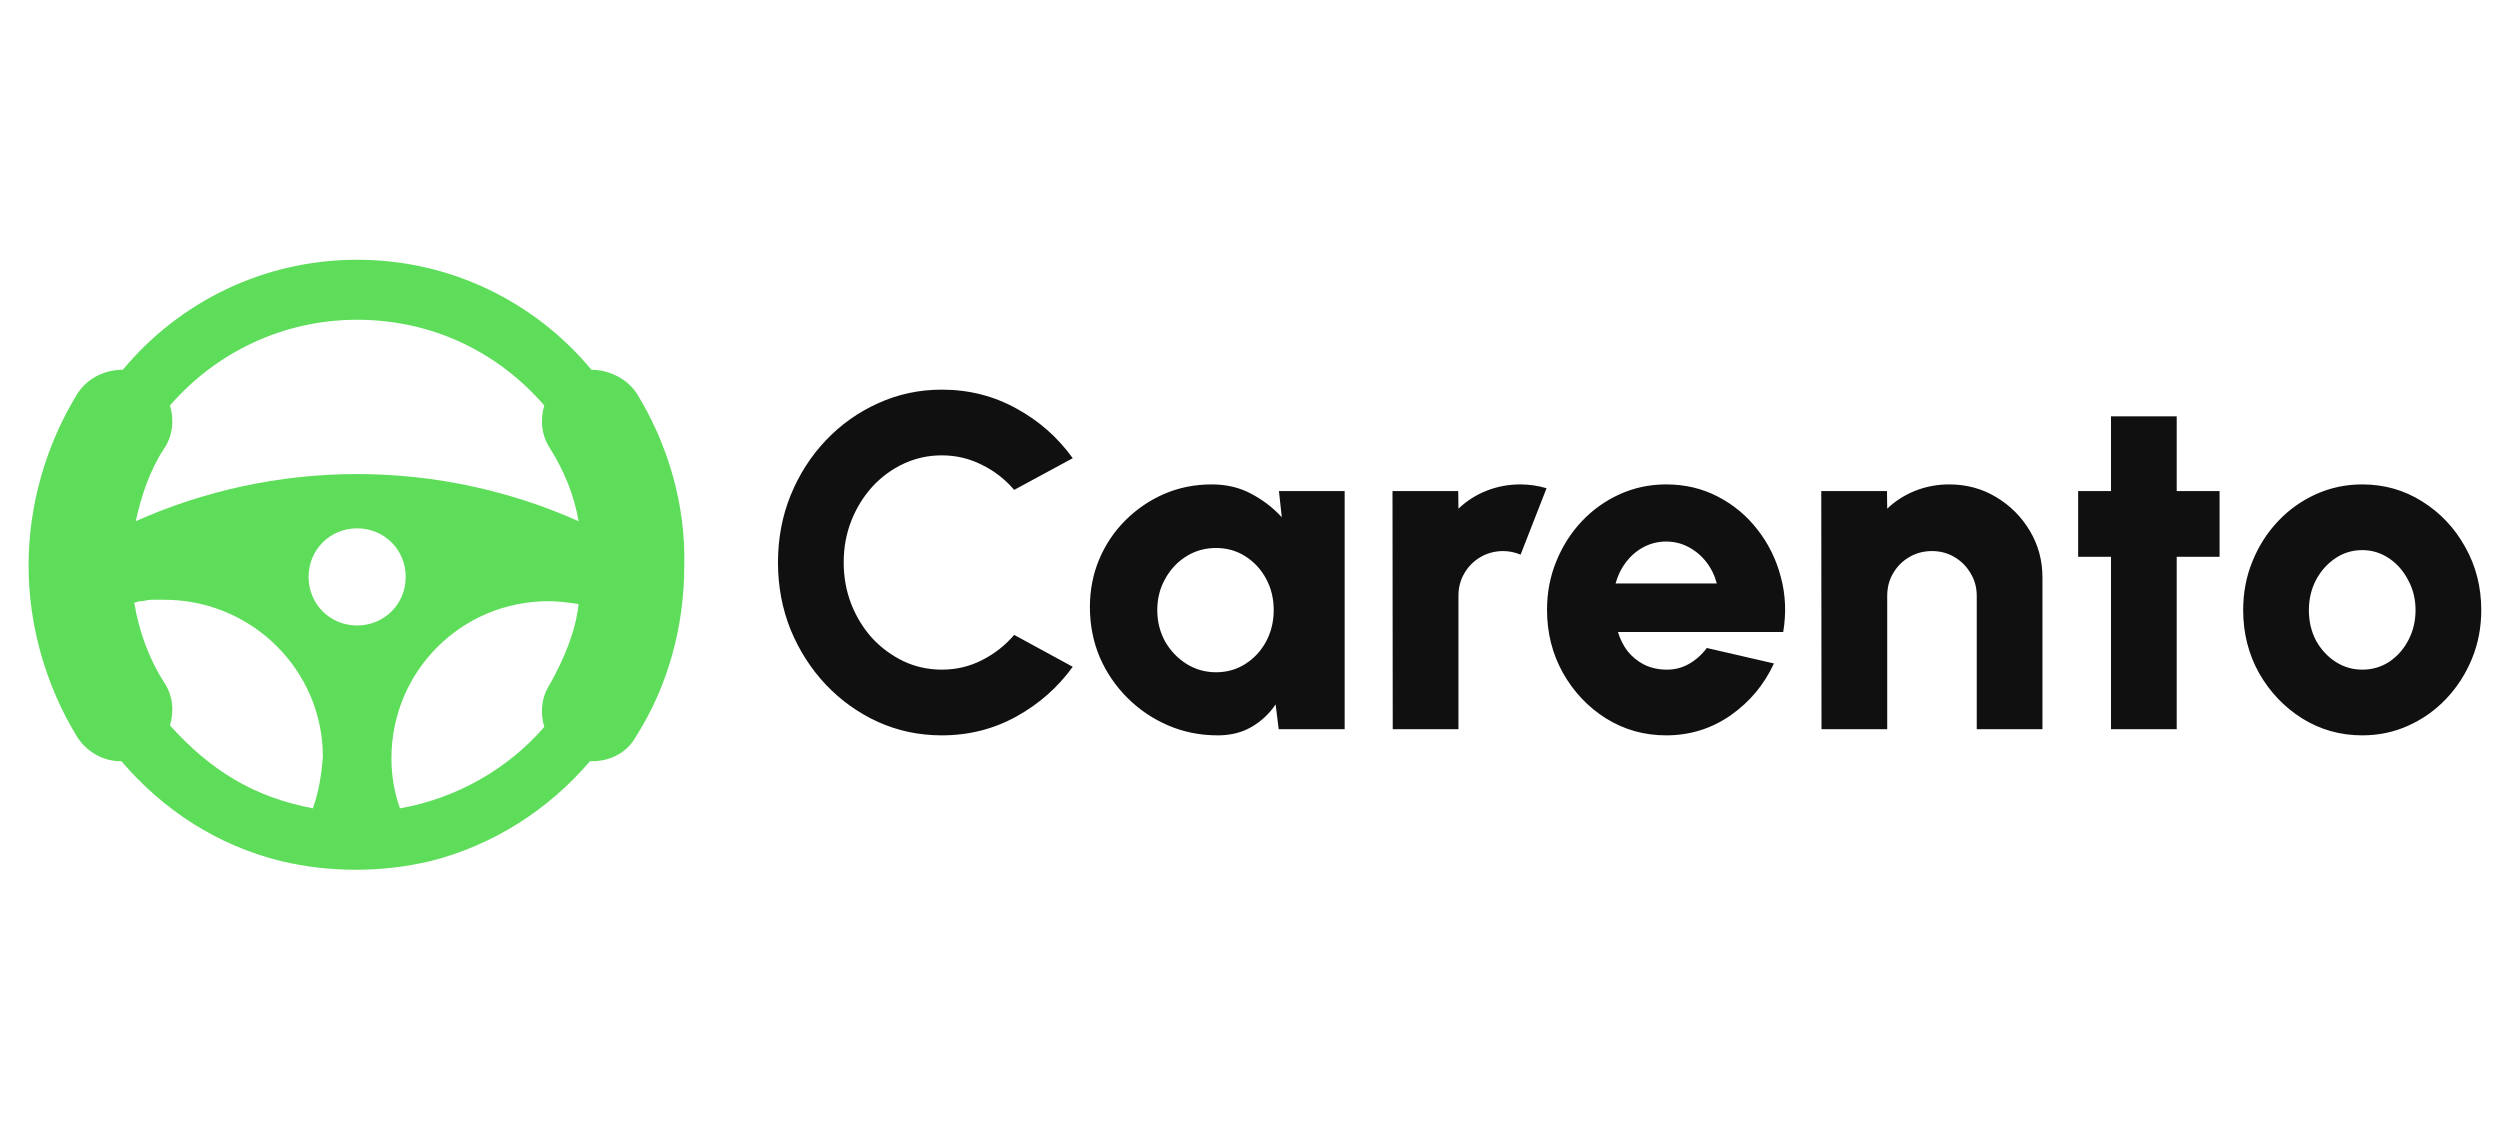
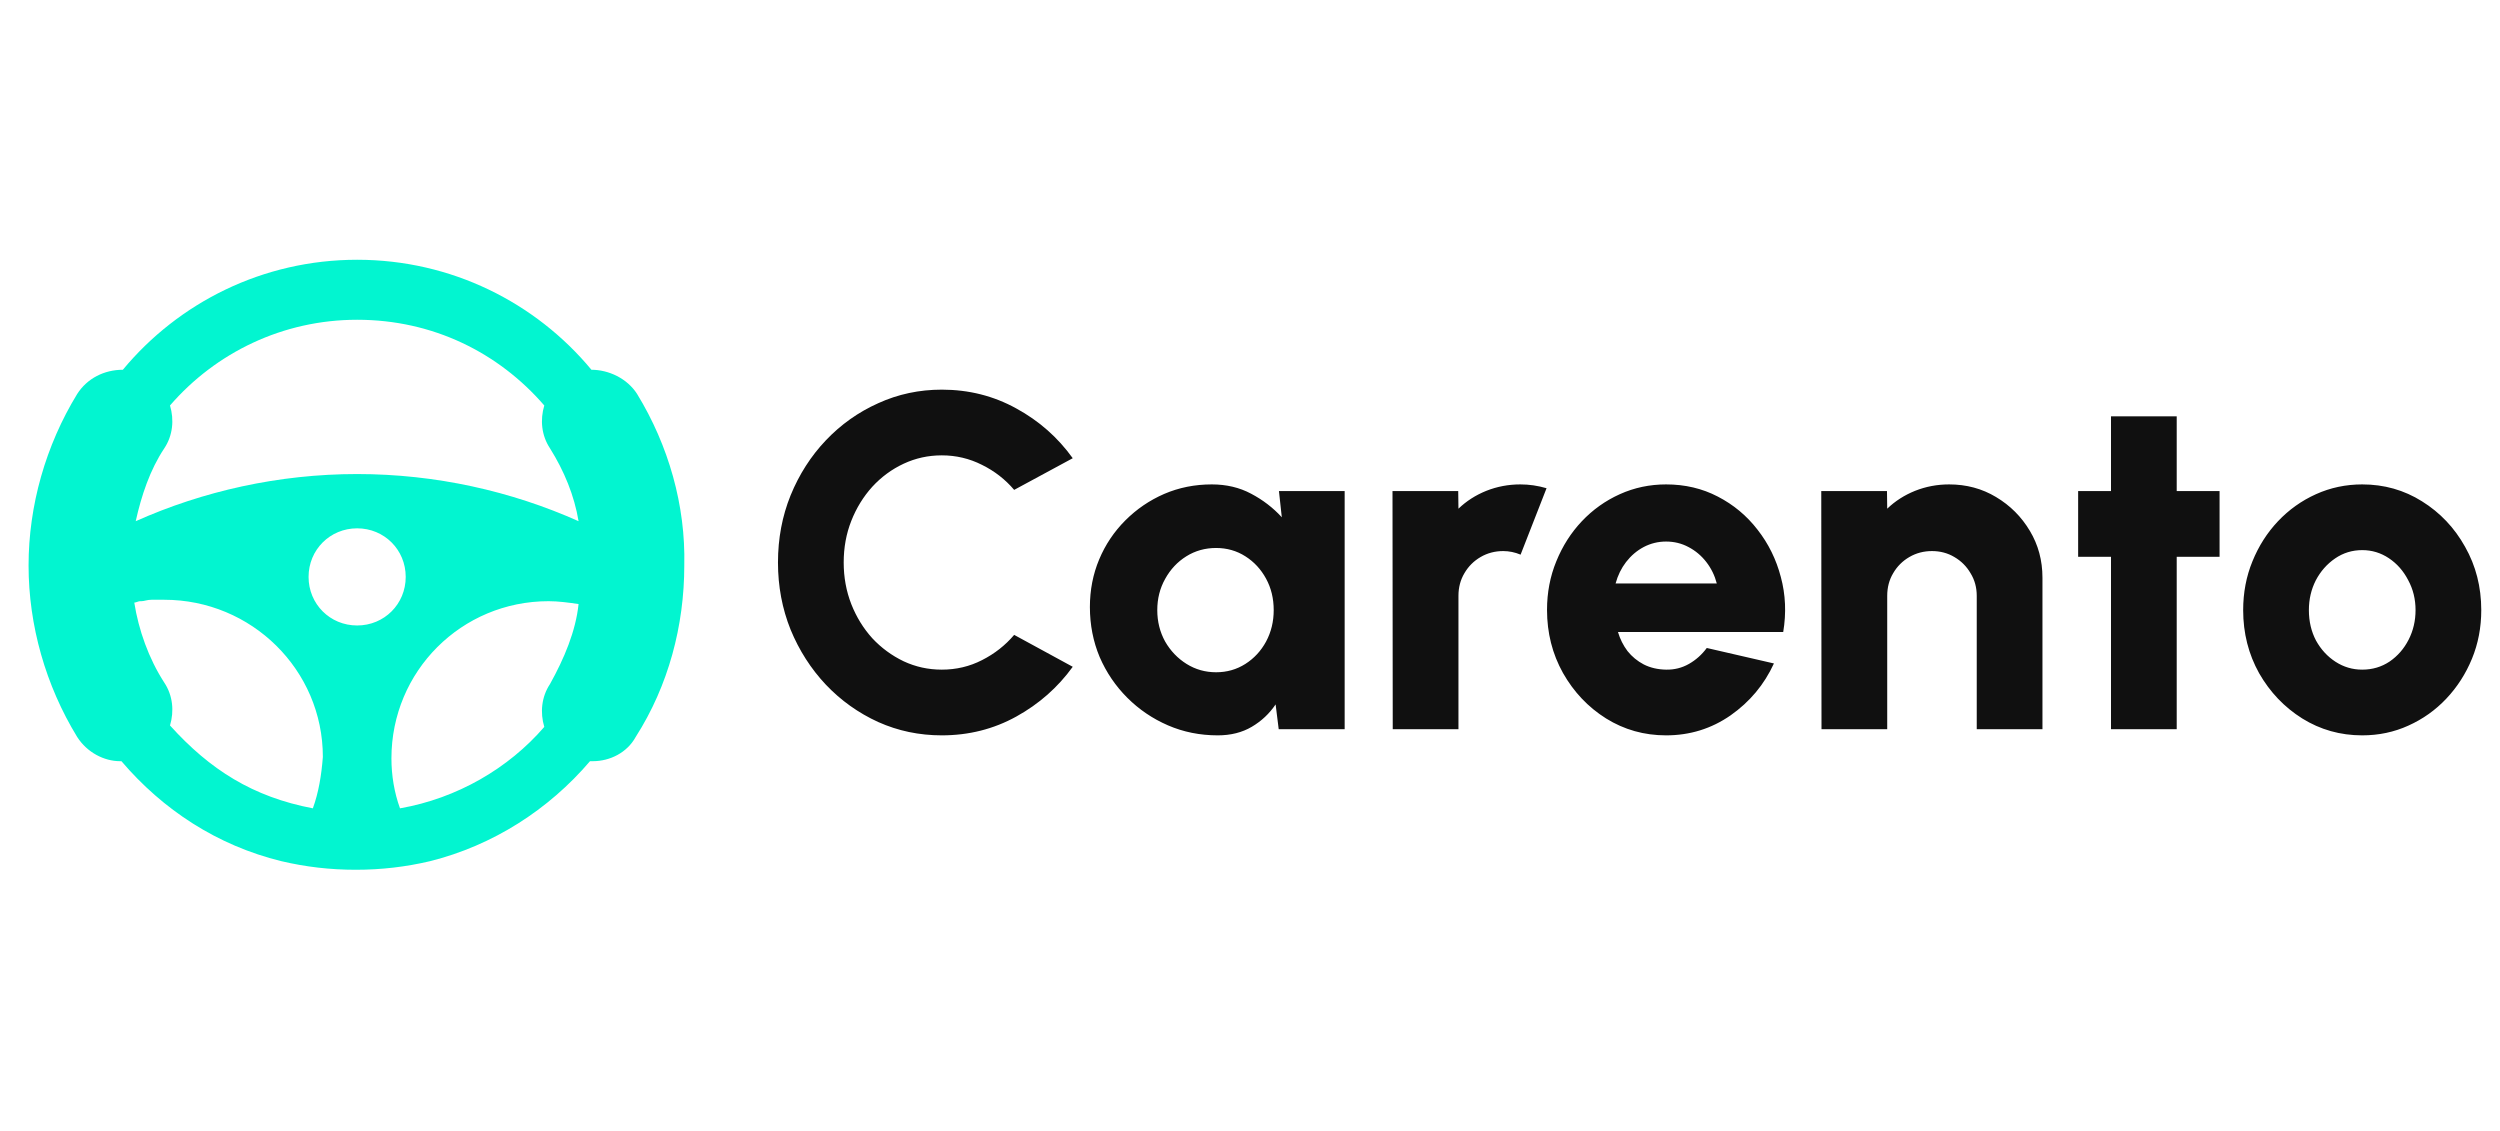
<svg xmlns="http://www.w3.org/2000/svg" width="168" height="76" viewBox="0 0 168 76" fill="none">
-   <path d="M8.928 51.057C8.736 51.153 8.544 51.153 8.256 51.153C8.448 51.153 8.736 51.153 8.928 51.057Z" fill="#5EDD5B" />
-   <path d="M11.424 27.248C11.328 27.152 11.328 26.96 11.232 26.864C11.328 26.96 11.424 27.056 11.424 27.248Z" fill="#5EDD5B" />
-   <path d="M39.264 51.152H39.648C39.552 51.152 39.456 51.152 39.264 51.152ZM11.232 26.864C11.328 26.96 11.328 27.152 11.424 27.248C11.424 27.056 11.328 26.96 11.232 26.864Z" fill="#5EDD5B" />
-   <path d="M42.816 26.48C42.144 25.424 40.896 24.848 39.744 24.848C36 20.336 30.336 17.456 24 17.456C17.664 17.456 12 20.336 8.256 24.848C7.008 24.848 5.856 25.424 5.184 26.48C3.072 29.936 1.92 33.968 1.92 38C1.92 42.032 3.072 46.064 5.184 49.52C5.856 50.576 7.008 51.152 8.064 51.152H8.16C10.944 54.416 14.592 56.816 18.912 57.872C20.544 58.256 22.176 58.448 23.904 58.448C25.632 58.448 27.264 58.256 28.896 57.872C33.12 56.816 36.864 54.416 39.648 51.152H39.84C40.992 51.152 42.144 50.576 42.72 49.52C44.928 46.064 45.984 42.032 45.984 38C46.08 33.968 44.928 29.936 42.816 26.48ZM11.04 30.128C11.616 29.264 11.712 28.208 11.424 27.248C11.424 27.152 11.328 26.96 11.232 26.864C11.328 26.96 11.328 27.152 11.424 27.248C14.496 23.696 19.008 21.488 24 21.488C29.088 21.488 33.504 23.696 36.576 27.248C36.288 28.208 36.384 29.264 36.96 30.128C37.92 31.664 38.592 33.296 38.88 35.024C34.368 33.008 29.28 31.856 24 31.856C18.72 31.856 13.632 33.008 9.12 35.024C9.504 33.296 10.08 31.568 11.04 30.128ZM21.024 54.32C16.992 53.552 14.112 51.728 11.424 48.752C11.712 47.792 11.616 46.736 11.04 45.872C9.984 44.24 9.312 42.32 9.024 40.496C9.12 40.496 9.312 40.4 9.408 40.4H9.504C9.696 40.4 9.888 40.304 10.176 40.304H11.04C16.896 40.304 21.696 45.008 21.696 50.864C21.6 52.112 21.408 53.264 21.024 54.32ZM24 42.032C22.176 42.032 20.736 40.592 20.736 38.768C20.736 36.944 22.176 35.504 24 35.504C25.824 35.504 27.264 36.944 27.264 38.768C27.264 40.592 25.824 42.032 24 42.032ZM36.96 45.968C36.384 46.832 36.288 47.888 36.576 48.848C34.176 51.632 30.72 53.648 26.88 54.32C26.496 53.264 26.304 52.112 26.304 50.96C26.304 45.104 31.008 40.4 36.864 40.4C37.536 40.4 38.208 40.496 38.88 40.592C38.688 42.416 37.92 44.24 36.96 45.968Z" fill="#5EDD5B" />
+   <path d="M8.928 51.057C8.736 51.153 8.544 51.153 8.256 51.153C8.448 51.153 8.736 51.153 8.928 51.057Z" fill="#02F5D0" />
+   <path d="M11.424 27.248C11.328 27.152 11.328 26.96 11.232 26.864C11.328 26.96 11.424 27.056 11.424 27.248Z" fill="#02F5D0" />
+   <path d="M39.264 51.152H39.648C39.552 51.152 39.456 51.152 39.264 51.152ZM11.232 26.864C11.328 26.96 11.328 27.152 11.424 27.248C11.424 27.056 11.328 26.96 11.232 26.864Z" fill="#02F5D0" />
+   <path d="M42.816 26.48C42.144 25.424 40.896 24.848 39.744 24.848C36 20.336 30.336 17.456 24 17.456C17.664 17.456 12 20.336 8.256 24.848C7.008 24.848 5.856 25.424 5.184 26.48C3.072 29.936 1.92 33.968 1.92 38C1.92 42.032 3.072 46.064 5.184 49.52C5.856 50.576 7.008 51.152 8.064 51.152H8.16C10.944 54.416 14.592 56.816 18.912 57.872C20.544 58.256 22.176 58.448 23.904 58.448C25.632 58.448 27.264 58.256 28.896 57.872C33.12 56.816 36.864 54.416 39.648 51.152H39.84C40.992 51.152 42.144 50.576 42.72 49.52C44.928 46.064 45.984 42.032 45.984 38C46.08 33.968 44.928 29.936 42.816 26.48ZM11.04 30.128C11.616 29.264 11.712 28.208 11.424 27.248C11.424 27.152 11.328 26.96 11.232 26.864C11.328 26.96 11.328 27.152 11.424 27.248C14.496 23.696 19.008 21.488 24 21.488C29.088 21.488 33.504 23.696 36.576 27.248C36.288 28.208 36.384 29.264 36.96 30.128C37.92 31.664 38.592 33.296 38.88 35.024C34.368 33.008 29.28 31.856 24 31.856C18.72 31.856 13.632 33.008 9.12 35.024C9.504 33.296 10.08 31.568 11.04 30.128ZM21.024 54.32C16.992 53.552 14.112 51.728 11.424 48.752C11.712 47.792 11.616 46.736 11.04 45.872C9.984 44.24 9.312 42.32 9.024 40.496C9.12 40.496 9.312 40.4 9.408 40.4H9.504C9.696 40.4 9.888 40.304 10.176 40.304H11.04C16.896 40.304 21.696 45.008 21.696 50.864C21.6 52.112 21.408 53.264 21.024 54.32ZM24 42.032C22.176 42.032 20.736 40.592 20.736 38.768C20.736 36.944 22.176 35.504 24 35.504C25.824 35.504 27.264 36.944 27.264 38.768C27.264 40.592 25.824 42.032 24 42.032ZM36.96 45.968C36.384 46.832 36.288 47.888 36.576 48.848C34.176 51.632 30.72 53.648 26.88 54.32C26.496 53.264 26.304 52.112 26.304 50.96C26.304 45.104 31.008 40.4 36.864 40.4C37.536 40.4 38.208 40.496 38.88 40.592C38.688 42.416 37.92 44.24 36.96 45.968Z" fill="#02F5D0" />
  <path d="M63.288 49.416C61.773 49.416 60.349 49.117 59.016 48.52C57.683 47.912 56.509 47.075 55.496 46.008C54.493 44.941 53.704 43.709 53.128 42.312C52.563 40.904 52.28 39.4 52.28 37.8C52.28 36.189 52.563 34.685 53.128 33.288C53.704 31.88 54.493 30.648 55.496 29.592C56.509 28.525 57.683 27.693 59.016 27.096C60.349 26.488 61.773 26.184 63.288 26.184C65.101 26.184 66.771 26.605 68.296 27.448C69.821 28.28 71.085 29.395 72.088 30.792L68.152 32.92C67.555 32.216 66.835 31.656 65.992 31.24C65.149 30.813 64.248 30.6 63.288 30.6C62.381 30.6 61.528 30.787 60.728 31.16C59.928 31.533 59.224 32.051 58.616 32.712C58.019 33.373 57.549 34.136 57.208 35C56.867 35.864 56.696 36.797 56.696 37.8C56.696 38.792 56.867 39.725 57.208 40.6C57.549 41.464 58.019 42.227 58.616 42.888C59.224 43.539 59.928 44.056 60.728 44.44C61.528 44.813 62.381 45 63.288 45C64.259 45 65.16 44.787 65.992 44.36C66.835 43.933 67.555 43.368 68.152 42.664L72.088 44.808C71.085 46.195 69.821 47.309 68.296 48.152C66.771 48.995 65.101 49.416 63.288 49.416ZM85.945 33H90.361V49H85.929L85.721 47.336C85.305 47.955 84.772 48.456 84.121 48.84C83.471 49.224 82.708 49.416 81.833 49.416C80.639 49.416 79.524 49.192 78.489 48.744C77.455 48.296 76.543 47.677 75.753 46.888C74.964 46.099 74.345 45.187 73.897 44.152C73.46 43.107 73.241 41.987 73.241 40.792C73.241 39.651 73.449 38.584 73.865 37.592C74.281 36.6 74.868 35.725 75.625 34.968C76.383 34.211 77.252 33.619 78.233 33.192C79.225 32.765 80.292 32.552 81.433 32.552C82.415 32.552 83.295 32.76 84.073 33.176C84.863 33.592 85.551 34.12 86.137 34.76L85.945 33ZM81.721 45.176C82.447 45.176 83.103 44.989 83.689 44.616C84.276 44.243 84.74 43.741 85.081 43.112C85.423 42.472 85.593 41.768 85.593 41C85.593 40.221 85.423 39.517 85.081 38.888C84.74 38.259 84.276 37.757 83.689 37.384C83.103 37.011 82.447 36.824 81.721 36.824C80.985 36.824 80.319 37.011 79.721 37.384C79.124 37.757 78.649 38.264 78.297 38.904C77.945 39.533 77.769 40.232 77.769 41C77.769 41.768 77.945 42.472 78.297 43.112C78.66 43.741 79.14 44.243 79.737 44.616C80.335 44.989 80.996 45.176 81.721 45.176ZM93.592 49L93.576 33H97.992L98.008 34.184C98.542 33.672 99.166 33.272 99.88 32.984C100.606 32.696 101.368 32.552 102.168 32.552C102.755 32.552 103.342 32.637 103.928 32.808L102.184 37.272C101.8 37.112 101.411 37.032 101.016 37.032C100.462 37.032 99.955 37.165 99.496 37.432C99.038 37.699 98.675 38.061 98.408 38.52C98.142 38.968 98.008 39.475 98.008 40.04V49H93.592ZM111.96 49.416C110.488 49.416 109.144 49.037 107.928 48.28C106.723 47.523 105.757 46.504 105.032 45.224C104.317 43.944 103.96 42.531 103.96 40.984C103.96 39.821 104.168 38.733 104.584 37.72C105 36.696 105.571 35.8 106.296 35.032C107.032 34.253 107.885 33.645 108.856 33.208C109.827 32.771 110.861 32.552 111.96 32.552C113.229 32.552 114.387 32.824 115.432 33.368C116.488 33.912 117.379 34.653 118.104 35.592C118.84 36.531 119.363 37.592 119.672 38.776C119.992 39.96 120.045 41.192 119.832 42.472H108.728C108.867 42.941 109.08 43.368 109.368 43.752C109.667 44.125 110.029 44.424 110.456 44.648C110.893 44.872 111.395 44.989 111.96 45C112.515 45.011 113.027 44.883 113.496 44.616C113.965 44.349 114.365 43.992 114.696 43.544L119.208 44.584C118.557 46.003 117.587 47.165 116.296 48.072C115.005 48.968 113.56 49.416 111.96 49.416ZM108.568 39.208H115.368C115.229 38.675 114.995 38.195 114.664 37.768C114.333 37.341 113.933 37.005 113.464 36.76C113.005 36.515 112.504 36.392 111.96 36.392C111.427 36.392 110.925 36.515 110.456 36.76C109.997 37.005 109.603 37.341 109.272 37.768C108.952 38.184 108.717 38.664 108.568 39.208ZM137.253 38.824V49H132.837V40.04C132.837 39.475 132.698 38.968 132.421 38.52C132.154 38.061 131.791 37.699 131.333 37.432C130.885 37.165 130.383 37.032 129.829 37.032C129.274 37.032 128.767 37.165 128.309 37.432C127.85 37.699 127.487 38.061 127.221 38.52C126.954 38.968 126.821 39.475 126.821 40.04V49H122.405L122.389 33H126.805L126.821 34.184C127.354 33.672 127.978 33.272 128.693 32.984C129.418 32.696 130.181 32.552 130.981 32.552C132.143 32.552 133.194 32.835 134.133 33.4C135.082 33.965 135.839 34.723 136.405 35.672C136.97 36.611 137.253 37.661 137.253 38.824ZM149.155 37.416H146.275V49H141.859V37.416H139.651V33H141.859V27.976H146.275V33H149.155V37.416ZM158.741 49.416C157.269 49.416 155.925 49.037 154.709 48.28C153.504 47.523 152.539 46.509 151.813 45.24C151.099 43.96 150.741 42.547 150.741 41C150.741 39.827 150.949 38.733 151.365 37.72C151.781 36.696 152.352 35.8 153.077 35.032C153.813 34.253 154.667 33.645 155.637 33.208C156.608 32.771 157.643 32.552 158.741 32.552C160.213 32.552 161.552 32.931 162.757 33.688C163.973 34.445 164.939 35.464 165.653 36.744C166.379 38.024 166.741 39.443 166.741 41C166.741 42.163 166.533 43.251 166.117 44.264C165.701 45.277 165.125 46.173 164.389 46.952C163.664 47.72 162.816 48.323 161.845 48.76C160.885 49.197 159.851 49.416 158.741 49.416ZM158.741 45C159.424 45 160.037 44.819 160.581 44.456C161.125 44.083 161.552 43.592 161.861 42.984C162.171 42.376 162.325 41.715 162.325 41C162.325 40.264 162.16 39.592 161.829 38.984C161.509 38.365 161.077 37.875 160.533 37.512C159.989 37.149 159.392 36.968 158.741 36.968C158.069 36.968 157.461 37.155 156.917 37.528C156.373 37.901 155.941 38.392 155.621 39C155.312 39.608 155.157 40.275 155.157 41C155.157 41.757 155.317 42.44 155.637 43.048C155.968 43.645 156.405 44.12 156.949 44.472C157.493 44.824 158.091 45 158.741 45Z" fill="#101010" />
</svg>
